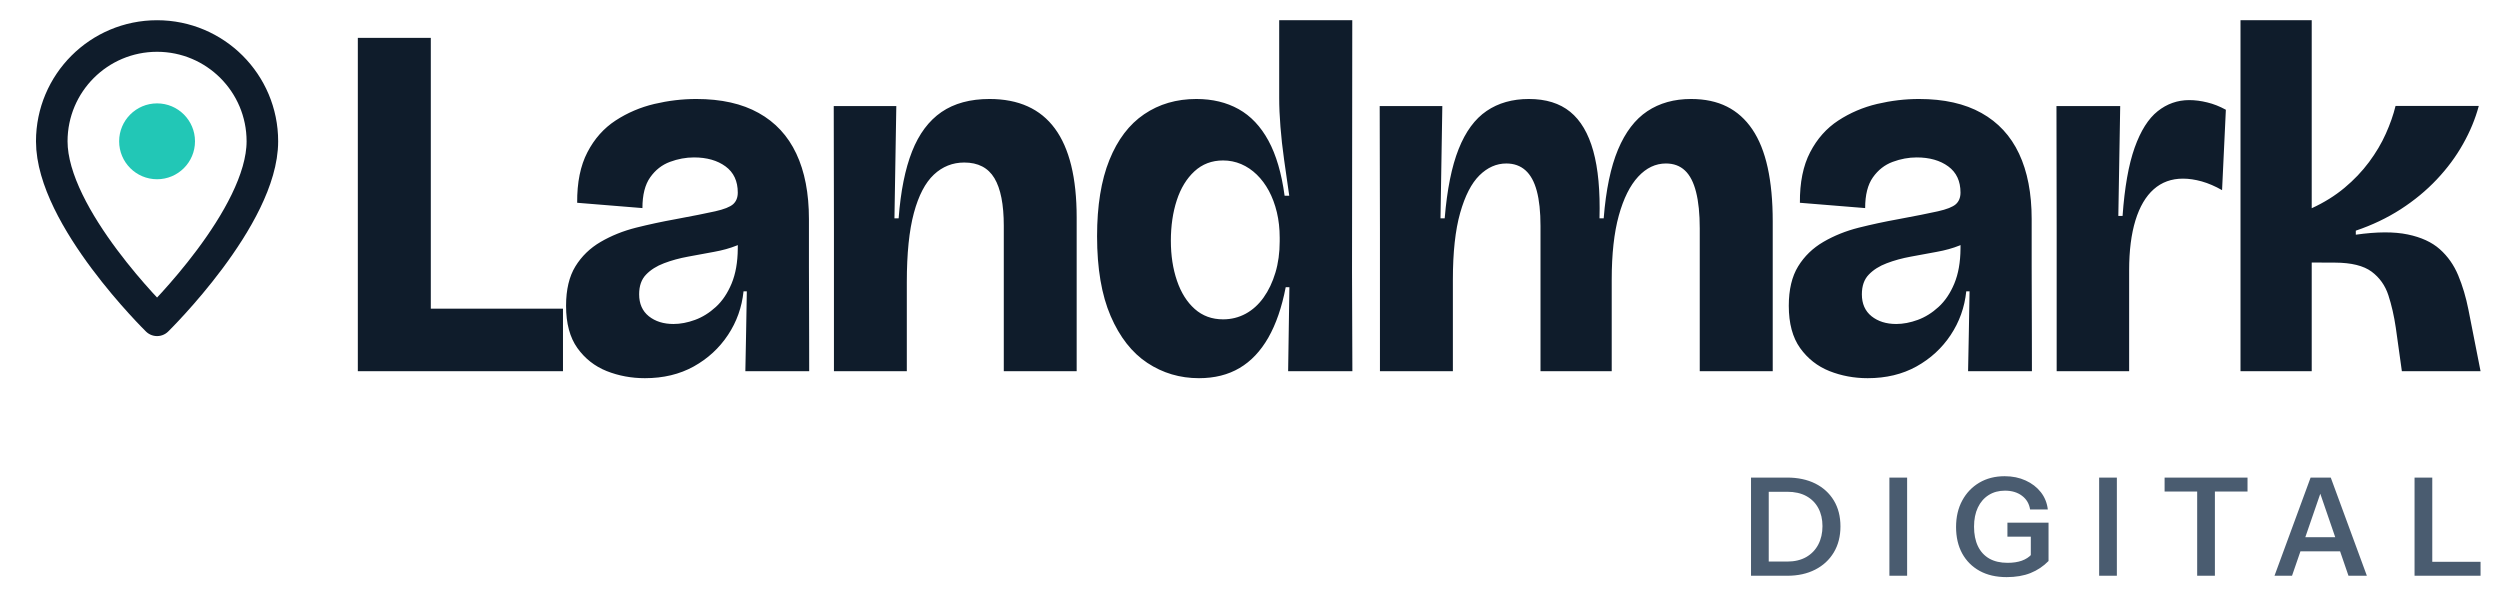
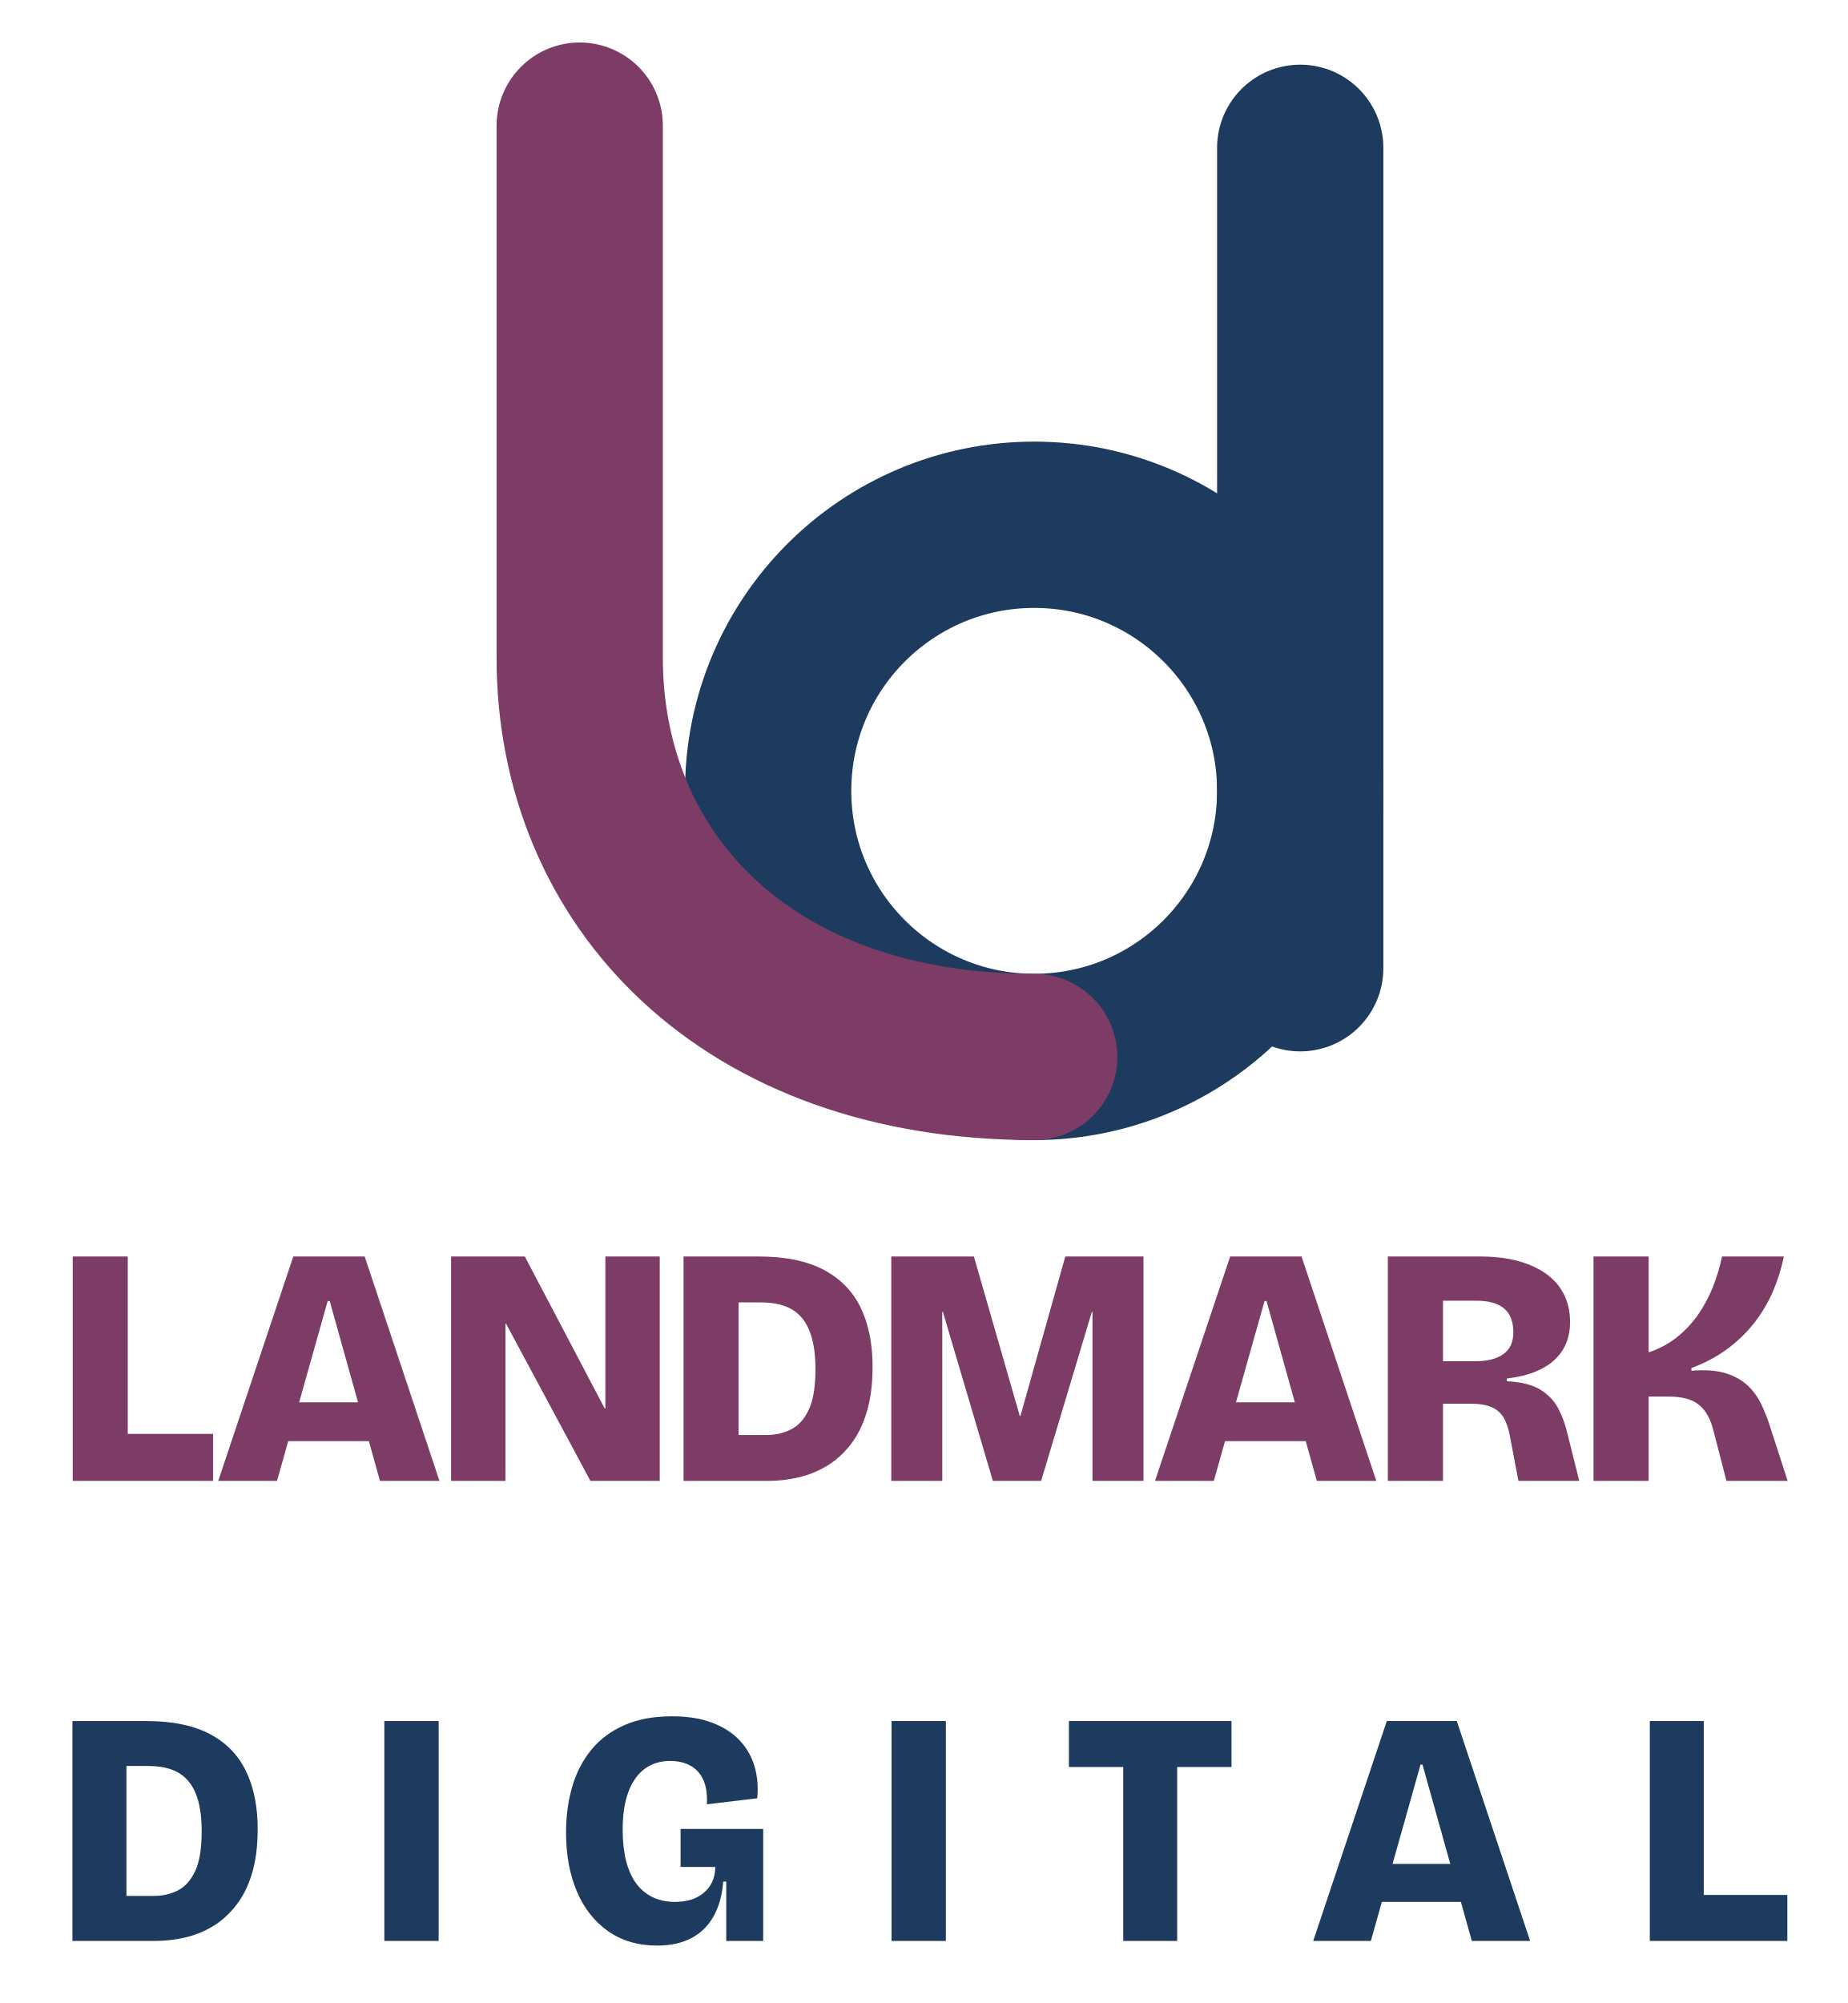
- <svg xmlns="http://www.w3.org/2000/svg" viewBox="0 0 495 118" width="495" height="118" role="img" aria-label="Landmark Digital">
-   <g transform="translate(4.00,73.50)">
-     <path d="M27.10 -10.08 C27.10 -10.08 6.25 -30.51 6.25 -45.52 A20.85 20.85 0 1 1 47.95 -45.52 C47.95 -30.51 27.10 -10.08 27.10 -10.08 Z" fill="none" stroke="#0F1C2B" stroke-width="6.25" stroke-linejoin="round" />
-     <circle cx="27.10" cy="-45.52" r="7.51" fill="#22C7B6" class="lm-dot" />
-     <path d="M66.85 0V-66H81.3V0H66.85ZM69.68 0V-12.38H107.47V0H69.68ZM123.7 1.38Q119.68 1.38 116.12 -0.03Q112.57 -1.45 110.32 -4.59Q108.08 -7.73 108.08 -12.95Q108.08 -17.75 109.93 -20.76Q111.78 -23.77 114.94 -25.61Q118.1 -27.45 121.93 -28.42Q125.77 -29.38 129.65 -30.08Q134.97 -31.07 137.6 -31.66Q140.23 -32.25 141.16 -33.07Q142.08 -33.9 142.08 -35.37Q142.08 -38.77 139.66 -40.55Q137.23 -42.33 133.4 -42.33Q131.02 -42.33 128.65 -41.45Q126.28 -40.57 124.74 -38.39Q123.2 -36.22 123.2 -32.3L110.28 -33.35Q110.23 -39.37 112.31 -43.36Q114.38 -47.35 117.89 -49.64Q121.4 -51.93 125.57 -52.92Q129.73 -53.9 133.87 -53.9Q141.27 -53.9 146.22 -51.13Q151.18 -48.37 153.67 -43.08Q156.17 -37.78 156.17 -30.12V-20.62Q156.18 -17.2 156.19 -13.73Q156.2 -10.27 156.21 -6.84Q156.22 -3.42 156.22 0H143.58Q143.67 -3.83 143.73 -7.69Q143.8 -11.55 143.87 -15.82H143.22Q142.73 -11.08 140.14 -7.18Q137.55 -3.27 133.36 -0.94Q129.17 1.38 123.7 1.38ZM129.35 -9.35Q131.4 -9.35 133.61 -10.16Q135.82 -10.97 137.73 -12.72Q139.65 -14.47 140.85 -17.34Q142.05 -20.22 142.08 -24.27L142.1 -26.63L144.78 -27.07Q143.9 -25.7 141.89 -24.89Q139.88 -24.08 137.36 -23.63Q134.83 -23.17 132.26 -22.69Q129.68 -22.22 127.48 -21.38Q125.28 -20.55 123.92 -19.13Q122.55 -17.72 122.55 -15.23Q122.55 -12.42 124.47 -10.88Q126.4 -9.35 129.35 -9.35ZM161.12 0V-28.55L161.08 -52.5H173.47L173.1 -30.27H173.93Q174.53 -38.3 176.59 -43.52Q178.65 -48.73 182.42 -51.32Q186.2 -53.9 191.92 -53.9Q200.57 -53.9 204.87 -48.05Q209.18 -42.2 209.18 -30.45V0H194.75V-28.8Q194.75 -35.13 192.89 -38.23Q191.03 -41.32 186.92 -41.32Q183.47 -41.32 180.91 -38.93Q178.35 -36.53 176.95 -31.34Q175.55 -26.15 175.55 -17.63V0H161.12ZM233.4 1.38Q227.75 1.38 223.17 -1.65Q218.6 -4.68 215.91 -10.92Q213.22 -17.15 213.22 -26.73Q213.22 -35.78 215.66 -41.82Q218.1 -47.87 222.54 -50.88Q226.98 -53.9 232.88 -53.9Q237.65 -53.9 241.25 -51.89Q244.85 -49.88 247.15 -45.65Q249.45 -41.42 250.35 -34.75H251.27Q250.73 -38.48 250.25 -41.89Q249.77 -45.3 249.53 -48.38Q249.28 -51.47 249.28 -54.13V-69.5H263.75L263.7 -19.63L263.77 0H251.05L251.3 -16.63H250.57Q249.42 -10.67 247.13 -6.65Q244.83 -2.63 241.43 -0.63Q238.03 1.38 233.4 1.38ZM238.17 -10.27Q240.58 -10.27 242.64 -11.38Q244.7 -12.5 246.19 -14.59Q247.68 -16.68 248.53 -19.51Q249.38 -22.33 249.38 -25.73V-26.45Q249.38 -29.12 248.82 -31.47Q248.25 -33.83 247.24 -35.71Q246.23 -37.58 244.84 -38.93Q243.45 -40.28 241.75 -41.01Q240.05 -41.73 238.17 -41.73Q234.83 -41.73 232.5 -39.58Q230.17 -37.43 229 -33.84Q227.83 -30.25 227.83 -25.82Q227.83 -21.47 229.04 -17.92Q230.25 -14.37 232.56 -12.32Q234.87 -10.27 238.17 -10.27ZM269.23 0V-27.73L269.18 -52.5H281.58L281.22 -30.27H282.05Q282.75 -38.82 284.81 -43.99Q286.87 -49.17 290.35 -51.53Q293.83 -53.9 298.72 -53.9Q303.78 -53.9 306.9 -51.36Q310.02 -48.82 311.47 -43.6Q312.92 -38.38 312.7 -30.27H313.53Q314.2 -38.72 316.37 -43.89Q318.55 -49.07 322.17 -51.48Q325.8 -53.9 330.83 -53.9Q334.92 -53.9 337.92 -52.4Q340.92 -50.9 342.96 -47.89Q345 -44.88 346 -40.32Q347 -35.77 347 -29.65V0H332.55V-28.27Q332.55 -32.62 331.82 -35.48Q331.1 -38.35 329.62 -39.74Q328.15 -41.13 325.85 -41.13Q322.78 -41.13 320.36 -38.52Q317.93 -35.9 316.52 -30.81Q315.12 -25.72 315.12 -18.13V0H301.02V-28.72Q301.02 -32.98 300.28 -35.71Q299.55 -38.43 298.04 -39.78Q296.53 -41.13 294.25 -41.13Q291.32 -41.13 288.93 -38.78Q286.55 -36.43 285.11 -31.34Q283.67 -26.25 283.67 -18.13V0H269.23ZM365.8 1.38Q361.78 1.38 358.22 -0.03Q354.67 -1.45 352.42 -4.59Q350.18 -7.73 350.18 -12.95Q350.18 -17.75 352.03 -20.76Q353.88 -23.77 357.04 -25.61Q360.2 -27.45 364.03 -28.42Q367.87 -29.38 371.75 -30.08Q377.07 -31.07 379.7 -31.66Q382.33 -32.25 383.26 -33.07Q384.18 -33.9 384.18 -35.37Q384.18 -38.77 381.76 -40.55Q379.33 -42.33 375.5 -42.33Q373.12 -42.33 370.75 -41.45Q368.38 -40.57 366.84 -38.39Q365.3 -36.22 365.3 -32.3L352.38 -33.35Q352.33 -39.37 354.41 -43.36Q356.48 -47.35 359.99 -49.64Q363.5 -51.93 367.67 -52.92Q371.83 -53.9 375.97 -53.9Q383.37 -53.9 388.32 -51.13Q393.28 -48.37 395.77 -43.08Q398.27 -37.78 398.27 -30.12V-20.62Q398.28 -17.2 398.29 -13.73Q398.3 -10.27 398.31 -6.84Q398.32 -3.42 398.32 0H385.68Q385.77 -3.83 385.83 -7.69Q385.9 -11.55 385.97 -15.82H385.32Q384.83 -11.08 382.24 -7.18Q379.65 -3.27 375.46 -0.94Q371.27 1.38 365.8 1.38ZM371.45 -9.35Q373.5 -9.35 375.71 -10.16Q377.92 -10.97 379.83 -12.72Q381.75 -14.47 382.95 -17.34Q384.15 -20.22 384.18 -24.27L384.2 -26.63L386.88 -27.07Q386 -25.7 383.99 -24.89Q381.98 -24.08 379.46 -23.63Q376.93 -23.17 374.36 -22.69Q371.78 -22.22 369.58 -21.38Q367.38 -20.55 366.02 -19.13Q364.65 -17.72 364.65 -15.23Q364.65 -12.42 366.57 -10.88Q368.5 -9.35 371.45 -9.35ZM403.22 0V-27.65L403.18 -52.5H415.8L415.43 -30.75H416.27Q416.87 -39.23 418.66 -44.26Q420.45 -49.28 423.22 -51.48Q425.98 -53.68 429.47 -53.68Q431.18 -53.68 433.04 -53.22Q434.9 -52.77 436.72 -51.77L435.97 -35.85Q433.92 -37.02 431.95 -37.58Q429.98 -38.13 428.22 -38.13Q424.82 -38.13 422.44 -36.03Q420.07 -33.93 418.82 -29.87Q417.57 -25.8 417.57 -19.98V0H403.22ZM439.62 0V-69.5H453.72V-32.27Q457.38 -33.95 460.2 -36.3Q463.02 -38.65 465.07 -41.41Q467.12 -44.17 468.39 -47.02Q469.67 -49.87 470.32 -52.53H486.8Q485.77 -48.68 483.67 -44.97Q481.58 -41.25 478.48 -37.97Q475.38 -34.68 471.34 -32.07Q467.3 -29.47 462.45 -27.83V-27.03Q468.7 -27.92 472.72 -27.08Q476.73 -26.25 479.09 -24.15Q481.45 -22.05 482.73 -18.97Q484.02 -15.88 484.75 -12.18L487.15 0H471.57L470.37 -8.6Q469.85 -12.13 468.9 -15.04Q467.95 -17.95 465.57 -19.72Q463.18 -21.48 458.35 -21.5L453.72 -21.52V0H439.62Z" fill="#0F1C2B" />
-     <path d="M344.83 40.5V37.69H349.85Q352.06 37.69 353.63 36.8Q355.19 35.9 356.02 34.32Q356.85 32.73 356.85 30.67Q356.85 28.64 356.03 27.11Q355.21 25.58 353.65 24.72Q352.09 23.87 349.85 23.87H344.89V21.06H349.85Q353.04 21.06 355.42 22.24Q357.79 23.43 359.1 25.6Q360.41 27.77 360.41 30.73Q360.41 33.68 359.09 35.88Q357.77 38.08 355.4 39.29Q353.04 40.5 349.87 40.5H344.83ZM342.7 40.5V21.06H346.21V40.5H342.7ZM370.1 40.5V21.06H373.61V40.5H370.1ZM393.31 40.77Q390.21 40.77 387.97 39.54Q385.73 38.3 384.51 36.08Q383.3 33.85 383.3 30.85Q383.3 27.87 384.52 25.61Q385.74 23.35 387.9 22.07Q390.07 20.79 392.92 20.79Q395.23 20.79 397.08 21.64Q398.93 22.48 400.09 23.96Q401.24 25.43 401.47 27.38H397.96Q397.69 25.65 396.34 24.65Q395 23.65 392.98 23.65Q391.14 23.65 389.76 24.52Q388.38 25.39 387.62 26.98Q386.86 28.58 386.86 30.78Q386.86 33.04 387.63 34.65Q388.4 36.25 389.88 37.1Q391.36 37.94 393.5 37.94Q395.12 37.94 396.31 37.52Q397.5 37.09 398.25 36.27L401.61 37.58Q400.07 39.15 398.05 39.96Q396.03 40.77 393.31 40.77ZM398.1 37.58V31.92L398.94 32.76H393.47V29.99H401.61V37.58H398.1ZM411.63 40.5V21.06H415.14V40.5H411.63ZM431.04 40.5V23.83H424.59V21.06H441.01V23.83H434.55V40.5H431.04ZM446.35 40.5 453.5 21.06H456.52L449.82 40.5H446.35ZM461 40.5 454.32 21.06H457.49L464.64 40.5H461ZM450.04 32.86H460.7V35.67H450.04V32.86ZM474.08 40.5V21.06H477.59V40.5H474.08ZM475.76 40.5V37.73H487.15V40.5H475.76Z" fill="#4A5C70" />
+ <svg xmlns="http://www.w3.org/2000/svg" viewBox="0 0 250 271" width="250" height="271" role="img" aria-label="Landmark Digital">
+   <g transform="translate(8,8)">
+     <g transform="translate(41.95,0.00) scale(1.5)">
+       <path d="M84 8 V 82" fill="none" stroke="#1D3A5F" stroke-width="15" stroke-linecap="round" />
+       <circle cx="60" cy="66" r="24" fill="none" stroke="#1D3A5F" stroke-width="15" />
+       <path d="M19 6 V 54 C19 74 34 90 60 90" fill="none" stroke="#7D3C66" stroke-width="15" stroke-linecap="round" stroke-linejoin="round" />
+     </g>
+     <g transform="translate(0,192.36)">
+       <path d="M1.84 0V-30.36H9.29V0H1.84ZM3.13 0V-6.35H20.84V0H3.13ZM21.53 0 31.69 -30.36H41.35L51.47 0H43.42L36.62 -24.33H36.34L29.49 0H21.53ZM27.28 -5.38V-10.63H46.64V-5.38H27.28ZM53.04 0V-30.36H63.02L73.83 -9.8H73.92V-30.36H81.28V0H71.9L60.49 -21.25H60.4V0H53.04ZM87.91 0V-6.21H95.77Q97.52 -6.21 99.01 -6.95Q100.51 -7.68 101.43 -9.59Q102.35 -11.5 102.35 -15.09Q102.35 -17.66 101.84 -19.41Q101.34 -21.16 100.39 -22.2Q99.45 -23.23 98.09 -23.69Q96.74 -24.15 94.99 -24.15H87.91V-30.36H94.67Q100.05 -30.36 103.45 -28.57Q106.86 -26.77 108.47 -23.44Q110.08 -20.1 110.08 -15.46Q110.08 -11.87 109.27 -9.25Q108.47 -6.62 107.04 -4.83Q105.62 -3.04 103.82 -1.98Q102.03 -0.92 100 -0.46Q97.98 0 96 0H87.91ZM84.5 0V-30.36H91.95V0H84.5ZM112.61 0V-30.36H123.79L130 -8.79H130.09L136.16 -30.36H146.74V0H139.84V-22.86H139.75L132.89 0H126.36L119.6 -22.86H119.51V0H112.61ZM148.3 0 158.47 -30.36H168.13L178.25 0H170.2L163.39 -24.33H163.12L156.26 0H148.3ZM154.05 -5.38V-10.63H173.42V-5.38H154.05ZM179.81 0V-30.36H192.42Q194.44 -30.36 196.26 -30.02Q198.08 -29.67 199.57 -28.98Q201.07 -28.29 202.17 -27.23Q203.27 -26.17 203.87 -24.72Q204.47 -23.28 204.47 -21.44Q204.47 -20.01 203.99 -18.75Q203.5 -17.48 202.47 -16.47Q201.43 -15.46 199.8 -14.79Q198.17 -14.12 195.91 -13.85V-13.48Q198.86 -13.34 200.47 -12.33Q202.08 -11.32 202.88 -9.78Q203.69 -8.23 204.1 -6.44L205.71 0H197.48L196.33 -6.03Q196.05 -7.59 195.48 -8.56Q194.9 -9.52 193.84 -9.98Q192.79 -10.44 191.04 -10.44H187.27V0H179.81ZM187.27 -16.19H191.59Q194.12 -16.19 195.45 -17.16Q196.79 -18.12 196.79 -20.1Q196.79 -22.26 195.55 -23.32Q194.3 -24.38 191.77 -24.38H187.27V-16.19ZM207.64 0V-30.36H215.1V-17.39Q217.3 -18.12 218.98 -19.48Q220.66 -20.84 221.86 -22.59Q223.05 -24.33 223.84 -26.34Q224.62 -28.34 225.03 -30.36H233.4Q232.85 -27.74 231.82 -25.41Q230.78 -23.09 229.22 -21.16Q227.65 -19.23 225.58 -17.73Q223.51 -16.24 220.89 -15.27V-14.9Q223.7 -15.13 225.54 -14.56Q227.38 -13.98 228.53 -12.88Q229.68 -11.78 230.34 -10.37Q231.01 -8.97 231.47 -7.54L233.91 0H225.63L223.88 -6.76Q223.47 -8.42 222.71 -9.45Q221.95 -10.49 220.75 -10.95Q219.56 -11.41 217.72 -11.41H215.1V0H207.64Z" fill="#7D3C66" />
+       <path d="M5.14 62.24V56.15H12.85Q14.56 56.15 16.03 55.43Q17.49 54.71 18.39 52.84Q19.29 50.97 19.29 47.45Q19.29 44.93 18.8 43.21Q18.3 41.5 17.38 40.49Q16.45 39.47 15.12 39.02Q13.79 38.57 12.08 38.57H5.14V32.49H11.77Q17.04 32.49 20.38 34.24Q23.71 36 25.29 39.27Q26.87 42.54 26.87 47.09Q26.87 50.61 26.08 53.18Q25.29 55.75 23.89 57.5Q22.49 59.26 20.74 60.3Q18.98 61.34 17 61.79Q15.01 62.24 13.07 62.24H5.14ZM1.8 62.24V32.49H9.11V62.24H1.8ZM44.01 62.24V32.49H51.36V62.24H44.01ZM80.95 62.87Q77.07 62.87 74.3 60.93Q71.53 58.99 70.06 55.54Q68.6 52.09 68.6 47.59Q68.6 44.25 69.43 41.39Q70.26 38.53 72.02 36.38Q73.78 34.24 76.49 33.05Q79.19 31.85 82.93 31.85Q86.09 31.85 88.36 32.71Q90.64 33.57 92.08 35.1Q93.53 36.63 94.11 38.64Q94.7 40.64 94.47 42.94L87.66 43.76Q87.76 41.73 87.17 40.44Q86.58 39.16 85.43 38.53Q84.28 37.89 82.66 37.89Q80.72 37.89 79.28 38.93Q77.84 39.97 77.05 42.04Q76.26 44.12 76.26 47.23Q76.26 49.53 76.71 51.35Q77.16 53.18 78.06 54.42Q78.96 55.66 80.29 56.31Q81.62 56.96 83.34 56.96Q85.05 56.96 86.27 56.36Q87.48 55.75 88.14 54.69Q88.79 53.63 88.79 52.23H84.1V47.09H95.28V52.68V62.24H90.28V54.21H89.87Q89.65 57.01 88.54 58.95Q87.44 60.89 85.52 61.88Q83.61 62.87 80.95 62.87ZM112.65 62.24V32.49H120V62.24H112.65ZM144 62.24V32.49H151.3V62.24H144ZM136.65 38.71V32.49H158.65V38.71H136.65ZM169.71 62.24 179.67 32.49H189.14L199.06 62.24H191.17L184.5 38.39H184.23L177.51 62.24H169.71ZM175.34 56.96V51.82H194.32V56.96H175.34ZM215.26 62.24V32.49H222.56V62.24H215.26ZM216.52 62.24V56.02H233.87V62.24H216.52Z" fill="#1D3A5F" />
+     </g>
  </g>
</svg>
